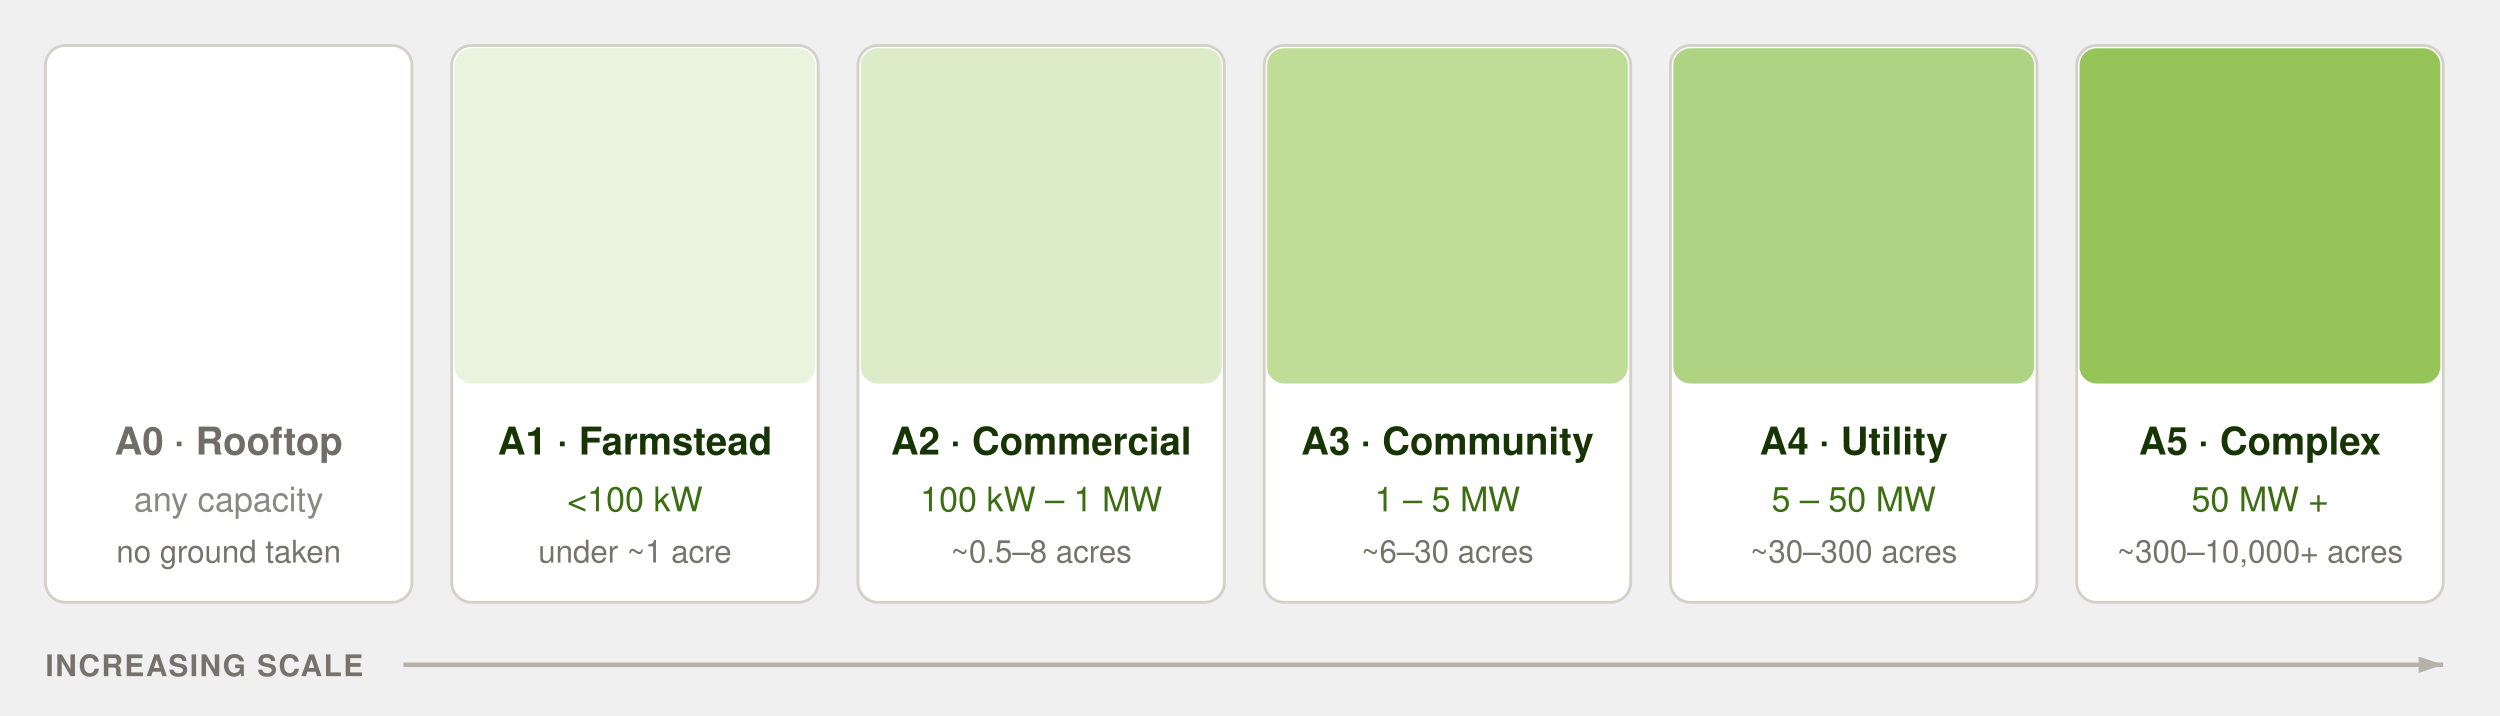
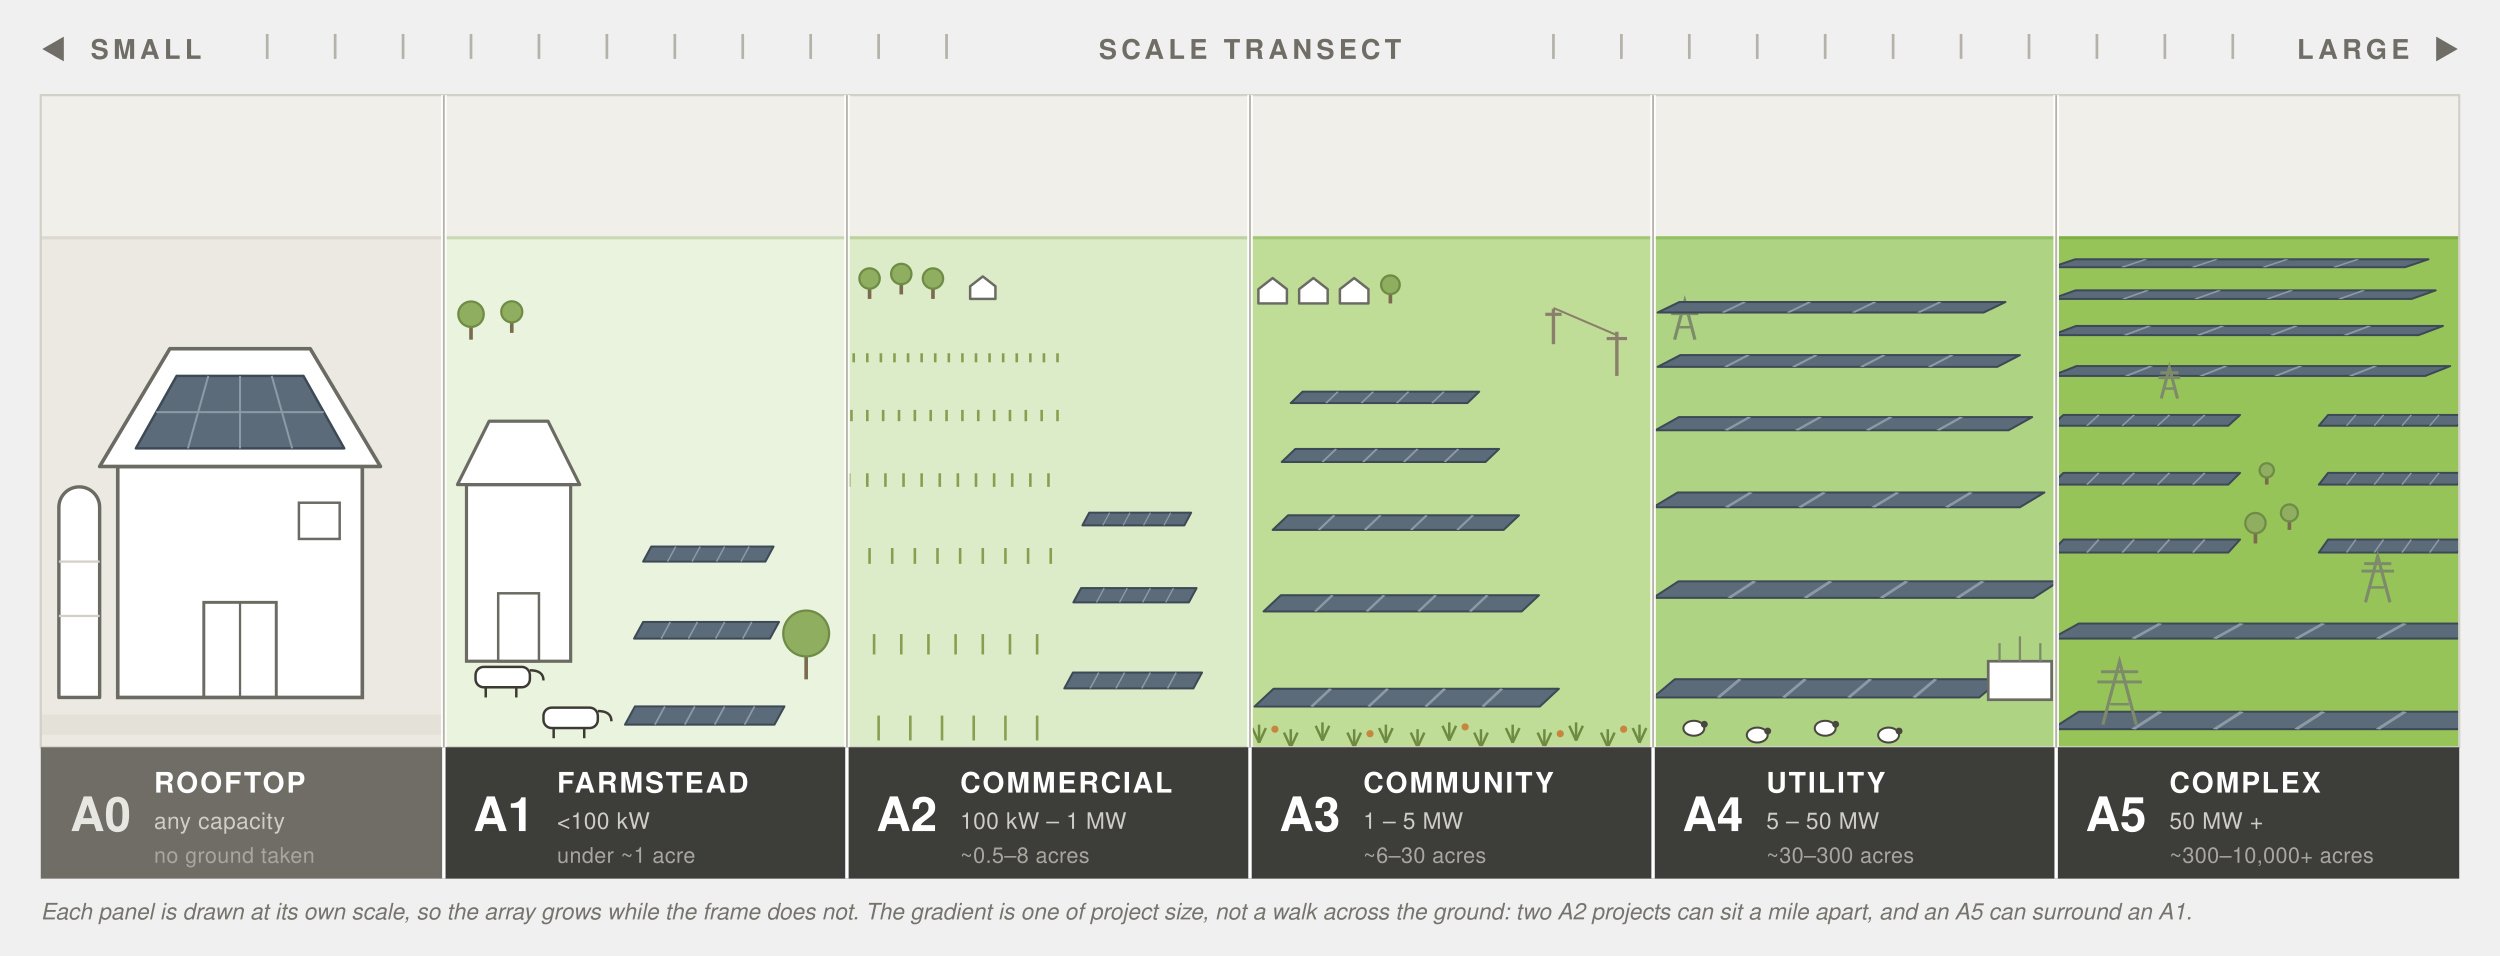
- <svg xmlns="http://www.w3.org/2000/svg" width="880" height="252" viewBox="0 0 880 252" role="img">
+ <svg xmlns="http://www.w3.org/2000/svg" width="1104" height="422" viewBox="0 0 1104 422" role="img">
  <style>
text{font-family:ui-sans-serif,system-ui,-apple-system,"Segoe UI",Helvetica,Arial,sans-serif}
- .zn{font-size:13.5px;font-weight:600;fill:#173404}
- .zc{font-size:12px;fill:#3b6d11}
- .zf{font-size:11px;fill:#75736c}
- .zn0{font-size:13.5px;font-weight:600;fill:#6f6d66}
- .zc0{font-size:12px;fill:#8a8880}
- .dir{font-size:10.5px;font-weight:700;letter-spacing:.05em;fill:#75736c}
+ .hd{font-size:12px;font-weight:700;letter-spacing:.16em;fill:#6f6d66}
+ .cd{font-size:21px;font-weight:700;fill:#ffffff}
+ .cd0{font-size:21px;font-weight:700;fill:#e8e6e0}
+ .nm{font-size:12.5px;font-weight:700;letter-spacing:.07em;fill:#ffffff}
+ .ca{font-size:10px;letter-spacing:.02em;fill:#cfcdc6}
+ .ac{font-size:9.5px;letter-spacing:.02em;fill:#a8a69f}
+ .ft{font-size:10px;font-style:italic;fill:#75736c}
</style>
  <defs>
-     <marker id="gr" viewBox="0 0 10 10" refX="9" refY="5" markerWidth="6" markerHeight="6" orient="auto">
-       <path d="M0,2 L9,5 L0,8 z" fill="#b4b2a9" />
-     </marker>
+     <g id="row">
+       <polygon points="0,0 60,0 64,-7 4,-7" fill="#5b6b7a" stroke="#3d4a55" stroke-width="0.9" stroke-linejoin="round" vector-effect="non-scaling-stroke" />
+       <g stroke="#8d9aa6" stroke-width="0.7" vector-effect="non-scaling-stroke">
+         <path d="M12,0 L16,-7 M24,0 L28,-7 M36,0 L40,-7 M48,0 L52,-7" />
+       </g>
+     </g>
+     <g id="tree">
+       <line x1="0" y1="0" x2="0" y2="-10" stroke="#7a6a4e" stroke-width="1.6" vector-effect="non-scaling-stroke" />
+       <circle cx="0" cy="-15" r="7.5" fill="#8fae5f" stroke="#6f8c46" stroke-width="1" vector-effect="non-scaling-stroke" />
+     </g>
+     <g id="house">
+       <polygon points="-9,0 -9,-9 0,-16 9,-9 9,0" fill="#ffffff" stroke="#6b6b63" stroke-width="1.1" stroke-linejoin="round" vector-effect="non-scaling-stroke" />
+     </g>
+     <g id="cow">
+       <rect x="-8" y="-9" width="16" height="6" rx="2.4" fill="#ffffff" stroke="#3d3a34" stroke-width="1.1" vector-effect="non-scaling-stroke" />
+       <line x1="-5" y1="-3" x2="-5" y2="0" stroke="#3d3a34" stroke-width="1.1" vector-effect="non-scaling-stroke" />
+       <line x1="4" y1="-3" x2="4" y2="0" stroke="#3d3a34" stroke-width="1.1" vector-effect="non-scaling-stroke" />
+       <path d="M8,-8 q4,0 4,3" fill="none" stroke="#3d3a34" stroke-width="1.1" vector-effect="non-scaling-stroke" />
+     </g>
+     <g id="sheep">
+       <ellipse cx="0" cy="-4" rx="4.2" ry="3" fill="#ffffff" stroke="#4a4740" stroke-width="0.9" vector-effect="non-scaling-stroke" />
+       <circle cx="4.2" cy="-5.6" r="1.4" fill="#4a4740" />
+     </g>
+     <g id="tuft">
+       <line x1="0" y1="0" x2="-3" y2="-6.5" stroke="#6f8a41" stroke-width="1.1" vector-effect="non-scaling-stroke" />
+       <line x1="0" y1="0" x2="0" y2="-8" stroke="#6f8a41" stroke-width="1.1" vector-effect="non-scaling-stroke" />
+       <line x1="0" y1="0" x2="3" y2="-6.5" stroke="#6f8a41" stroke-width="1.1" vector-effect="non-scaling-stroke" />
+     </g>
+     <g id="pole">
+       <line x1="0" y1="0" x2="0" y2="-26" stroke="#8a7f6a" stroke-width="1.5" vector-effect="non-scaling-stroke" />
+       <line x1="-6" y1="-22" x2="6" y2="-22" stroke="#8a7f6a" stroke-width="1.4" vector-effect="non-scaling-stroke" />
+     </g>
+     <g id="tower">
+       <path d="M-9,0 L0,-34 L9,0" fill="none" stroke="#7d8b6a" stroke-width="1.4" vector-effect="non-scaling-stroke" />
+       <path d="M-12,-23 L12,-23 M-10,-28.5 L10,-28.5" stroke="#7d8b6a" stroke-width="1.3" vector-effect="non-scaling-stroke" />
+       <path d="M-5,-11 L5,-11" stroke="#7d8b6a" stroke-width="1.1" vector-effect="non-scaling-stroke" />
+     </g>
+     <clipPath id="p0">
+       <rect x="18" y="42" width="178" height="288" />
+     </clipPath>
+     <clipPath id="p1">
+       <rect x="196" y="42" width="178" height="288" />
+     </clipPath>
+     <clipPath id="p2">
+       <rect x="374" y="42" width="178" height="288" />
+     </clipPath>
+     <clipPath id="p3">
+       <rect x="552" y="42" width="178" height="288" />
+     </clipPath>
+     <clipPath id="p4">
+       <rect x="730" y="42" width="178" height="288" />
+     </clipPath>
+     <clipPath id="p5">
+       <rect x="908" y="42" width="178" height="288" />
+     </clipPath>
  </defs>
-   <rect x="16" y="16" width="129" height="196" rx="7" fill="#ffffff" stroke="#d3d1c7" stroke-width="1" />
-   <rect x="17" y="17" width="127" height="118" rx="6" fill="#ffffff" />
-   <text class="zn0" x="80.5" y="160" text-anchor="middle">A0 · Rooftop</text>
-   <text class="zc0" x="80.5" y="180" text-anchor="middle">any capacity</text>
-   <text class="zf" x="80.5" y="198" text-anchor="middle">no ground taken</text>
-   <rect x="159" y="16" width="129" height="196" rx="7" fill="#ffffff" stroke="#d3d1c7" stroke-width="1" />
-   <rect x="160" y="17" width="127" height="118" rx="6" fill="#EAF3DE" />
-   <text class="zn" x="223.5" y="160" text-anchor="middle">A1 · Farmstead</text>
-   <text class="zc" x="223.5" y="180" text-anchor="middle">&lt;100 kW</text>
-   <text class="zf" x="223.5" y="198" text-anchor="middle">under ~1 acre</text>
-   <rect x="302" y="16" width="129" height="196" rx="7" fill="#ffffff" stroke="#d3d1c7" stroke-width="1" />
-   <rect x="303" y="17" width="127" height="118" rx="6" fill="#DCEBC8" />
-   <text class="zn" x="366.5" y="160" text-anchor="middle">A2 · Commercial</text>
-   <text class="zc" x="366.5" y="180" text-anchor="middle">100 kW – 1 MW</text>
-   <text class="zf" x="366.5" y="198" text-anchor="middle">~0.5–8 acres</text>
-   <rect x="445" y="16" width="129" height="196" rx="7" fill="#ffffff" stroke="#d3d1c7" stroke-width="1" />
-   <rect x="446" y="17" width="127" height="118" rx="6" fill="#C0DD97" />
-   <text class="zn" x="509.5" y="160" text-anchor="middle">A3 · Community</text>
-   <text class="zc" x="509.5" y="180" text-anchor="middle">1 – 5 MW</text>
-   <text class="zf" x="509.5" y="198" text-anchor="middle">~6–30 acres</text>
-   <rect x="588" y="16" width="129" height="196" rx="7" fill="#ffffff" stroke="#d3d1c7" stroke-width="1" />
-   <rect x="589" y="17" width="127" height="118" rx="6" fill="#AED483" />
-   <text class="zn" x="652.5" y="160" text-anchor="middle">A4 · Utility</text>
-   <text class="zc" x="652.5" y="180" text-anchor="middle">5 – 50 MW</text>
-   <text class="zf" x="652.5" y="198" text-anchor="middle">~30–300 acres</text>
-   <rect x="731" y="16" width="129" height="196" rx="7" fill="#ffffff" stroke="#d3d1c7" stroke-width="1" />
-   <rect x="732" y="17" width="127" height="118" rx="6" fill="#97C459" />
-   <text class="zn" x="795.5" y="160" text-anchor="middle">A5 · Complex</text>
-   <text class="zc" x="795.5" y="180" text-anchor="middle">50 MW +</text>
-   <text class="zf" x="795.5" y="198" text-anchor="middle">~300–10,000+ acres</text>
-   <text class="dir" x="16" y="238">INCREASING SCALE</text>
-   <line x1="142" y1="234" x2="860" y2="234" stroke="#b4b2a9" stroke-width="1.6" marker-end="url(#gr)" />
+   <text class="hd" x="18" y="26">◀</text>
+   <text class="hd" x="40" y="26">SMALL</text>
+   <g stroke="#b4b2a9" stroke-width="1.2">
+     <path d="M118,15 v11 M148,15 v11 M178,15 v11 M208,15 v11 M238,15 v11 M268,15 v11 M298,15 v11 M328,15 v11 M358,15 v11 M388,15 v11 M418,15 v11" />
+   </g>
+   <text class="hd" x="552" y="26" text-anchor="middle">SCALE TRANSECT</text>
+   <g stroke="#b4b2a9" stroke-width="1.2">
+     <path d="M686,15 v11 M716,15 v11 M746,15 v11 M776,15 v11 M806,15 v11 M836,15 v11 M866,15 v11 M896,15 v11 M926,15 v11 M956,15 v11 M986,15 v11" />
+   </g>
+   <text class="hd" x="1064" y="26" text-anchor="end">LARGE</text>
+   <text class="hd" x="1086" y="26" text-anchor="end">▶</text>
+   <rect x="18" y="42" width="1068" height="63" fill="#F1EFE9" />
+   <g clip-path="url(#p0)">
+     <rect x="18" y="105" width="178" height="225" fill="#EBE9E2" />
+     <path d="M18,105 h178" stroke="#dcd9d0" stroke-width="1.4" />
+     <path d="M26,308 v-84 a9,9 0 0 1 18,0 v84 z" fill="#ffffff" stroke="#6b6b63" stroke-width="1.5" stroke-linejoin="round" />
+     <path d="M26,248 h18 M26,272 h18" stroke="#d3d1c7" stroke-width="1" />
+     <rect x="52" y="206" width="108" height="102" fill="#ffffff" stroke="#6b6b63" stroke-width="1.6" />
+     <polygon points="44,206 75,154 137,154 168,206" fill="#ffffff" stroke="#6b6b63" stroke-width="1.6" stroke-linejoin="round" />
+     <polygon points="78,166 134,166 152,198 60,198" fill="#5b6b7a" stroke="#3d4a55" stroke-width="1.1" stroke-linejoin="round" />
+     <g stroke="#8d9aa6" stroke-width="0.9">
+       <path d="M92,166 L83,198 M106,166 L106,198 M120,166 L129,198 M69,182 L143,182" />
+     </g>
+     <rect x="90" y="266" width="32" height="42" fill="none" stroke="#6b6b63" stroke-width="1.3" />
+     <line x1="106" y1="266" x2="106" y2="308" stroke="#6b6b63" stroke-width="1" />
+     <rect x="132" y="222" width="18" height="16" fill="none" stroke="#6b6b63" stroke-width="1.1" />
+     <path d="M18,320 h178" stroke="#e4e1d8" stroke-width="9" />
+   </g>
+   <g clip-path="url(#p1)">
+     <rect x="196" y="105" width="178" height="225" fill="#EAF3DE" />
+     <path d="M196,105 h178" stroke="#c9d9b4" stroke-width="1.4" />
+     <use href="#tree" transform="translate(208,150) scale(0.75)" />
+     <use href="#tree" transform="translate(226,147) scale(0.62)" />
+     <use href="#tree" transform="translate(356,300) scale(1.35)" />
+     <rect x="206" y="214" width="46" height="78" fill="#ffffff" stroke="#6b6b63" stroke-width="1.4" />
+     <polygon points="202,214 216,186 242,186 256,214" fill="#ffffff" stroke="#6b6b63" stroke-width="1.4" stroke-linejoin="round" />
+     <rect x="220" y="262" width="18" height="30" fill="none" stroke="#6b6b63" stroke-width="1.1" />
+     <use href="#row" transform="translate(284,248) scale(0.9,0.95)" />
+     <use href="#row" transform="translate(280,282) scale(1.0,1.05)" />
+     <use href="#row" transform="translate(276,320) scale(1.1,1.15)" />
+     <use href="#cow" transform="translate(222,308) scale(1.5)" />
+     <use href="#cow" transform="translate(252,326) scale(1.5)" />
+   </g>
+   <g clip-path="url(#p2)">
+     <rect x="374" y="105" width="178" height="225" fill="#DCEBC8" />
+     <path d="M374,105 h178" stroke="#bcd3a0" stroke-width="1.4" />
+     <use href="#tree" transform="translate(384,132) scale(0.6)" />
+     <use href="#tree" transform="translate(398,130) scale(0.6)" />
+     <use href="#tree" transform="translate(412,132) scale(0.6)" />
+     <use href="#house" transform="translate(434,132) scale(0.62)" />
+     <g stroke="#87a04f" stroke-width="1.15">
+       <path d="M377,160 v-4 M383,160 v-4 M389,160 v-4 M395,160 v-4 M401,160 v-4 M407,160 v-4 M413,160 v-4 M419,160 v-4 M425,160 v-4 M431,160 v-4 M437,160 v-4 M443,160 v-4 M449,160 v-4 M455,160 v-4 M461,160 v-4 M467,160 v-4" />
+       <path d="M376,186 v-5 M383,186 v-5 M390,186 v-5 M397,186 v-5 M404,186 v-5 M411,186 v-5 M418,186 v-5 M425,186 v-5 M432,186 v-5 M439,186 v-5 M446,186 v-5 M453,186 v-5 M460,186 v-5 M467,186 v-5" />
+       <path d="M375,215 v-6 M383,215 v-6 M391,215 v-6 M399,215 v-6 M407,215 v-6 M415,215 v-6 M423,215 v-6 M431,215 v-6 M439,215 v-6 M447,215 v-6 M455,215 v-6 M463,215 v-6" />
+       <path d="M374,249 v-7 M384,249 v-7 M394,249 v-7 M404,249 v-7 M414,249 v-7 M424,249 v-7 M434,249 v-7 M444,249 v-7 M454,249 v-7 M464,249 v-7" />
+       <path d="M374,289 v-9 M386,289 v-9 M398,289 v-9 M410,289 v-9 M422,289 v-9 M434,289 v-9 M446,289 v-9 M458,289 v-9" />
+       <path d="M374,327 v-11 M388,327 v-11 M402,327 v-11 M416,327 v-11 M430,327 v-11 M444,327 v-11 M458,327 v-11" />
+     </g>
+     <use href="#row" transform="translate(478,232) scale(0.75,0.8)" />
+     <use href="#row" transform="translate(474,266) scale(0.85,0.9)" />
+     <use href="#row" transform="translate(470,304) scale(0.95,1.0)" />
+   </g>
+   <g clip-path="url(#p3)">
+     <rect x="552" y="105" width="178" height="225" fill="#C0DD97" />
+     <path d="M552,105 h178" stroke="#a3c777" stroke-width="1.4" />
+     <use href="#house" transform="translate(562,134) scale(0.7)" />
+     <use href="#house" transform="translate(580,134) scale(0.7)" />
+     <use href="#house" transform="translate(598,134) scale(0.7)" />
+     <use href="#tree" transform="translate(614,134) scale(0.55)" />
+     <use href="#pole" transform="translate(714,166) scale(0.75)" />
+     <use href="#pole" transform="translate(686,152) scale(0.6)" />
+     <path d="M686,136 L714,148" stroke="#8a7f6a" stroke-width="0.9" fill="none" />
+     <use href="#row" transform="translate(570,178) scale(1.3,0.72)" />
+     <use href="#row" transform="translate(566,204) scale(1.5,0.82)" />
+     <use href="#row" transform="translate(562,234) scale(1.7,0.92)" />
+     <use href="#row" transform="translate(558,270) scale(1.9,1.02)" />
+     <use href="#row" transform="translate(554,312) scale(2.1,1.12)" />
+     <g>
+       <use href="#tuft" x="556" y="328" />
+       <use href="#tuft" x="570" y="330" />
+       <use href="#tuft" x="584" y="327" />
+       <use href="#tuft" x="598" y="330" />
+       <use href="#tuft" x="612" y="328" />
+       <use href="#tuft" x="626" y="330" />
+       <use href="#tuft" x="640" y="327" />
+       <use href="#tuft" x="654" y="330" />
+       <use href="#tuft" x="668" y="328" />
+       <use href="#tuft" x="682" y="330" />
+       <use href="#tuft" x="696" y="327" />
+       <use href="#tuft" x="710" y="330" />
+       <use href="#tuft" x="724" y="328" />
+     </g>
+     <g fill="#c8853f">
+       <circle cx="563" cy="322" r="1.6" />
+       <circle cx="605" cy="324" r="1.6" />
+       <circle cx="647" cy="321" r="1.6" />
+       <circle cx="689" cy="324" r="1.6" />
+       <circle cx="717" cy="322" r="1.6" />
+     </g>
+   </g>
+   <g clip-path="url(#p4)">
+     <rect x="730" y="105" width="178" height="225" fill="#AED483" />
+     <path d="M730,105 h178" stroke="#93bf65" stroke-width="1.4" />
+     <use href="#tower" transform="translate(744,150) scale(0.5)" />
+     <use href="#row" transform="translate(732,138) scale(2.4,0.66)" />
+     <use href="#row" transform="translate(732,162) scale(2.5,0.74)" />
+     <use href="#row" transform="translate(731,190) scale(2.6,0.83)" />
+     <use href="#row" transform="translate(730,224) scale(2.7,0.93)" />
+     <use href="#row" transform="translate(730,264) scale(2.8,1.04)" />
+     <use href="#row" transform="translate(730,308) scale(2.4,1.15)" />
+     <rect x="878" y="292" width="28" height="17" fill="#ffffff" stroke="#6b6b63" stroke-width="1.2" />
+     <path d="M883,292 v-8 M892,292 v-11 M901,292 v-8" stroke="#7d8b6a" stroke-width="1" />
+     <use href="#sheep" transform="translate(748,326) scale(1.1)" />
+     <use href="#sheep" transform="translate(776,329) scale(1.1)" />
+     <use href="#sheep" transform="translate(806,326) scale(1.1)" />
+     <use href="#sheep" transform="translate(834,329) scale(1.1)" />
+   </g>
+   <g clip-path="url(#p5)">
+     <rect x="908" y="105" width="178" height="225" fill="#97C459" />
+     <path d="M908,105 h178" stroke="#7fae44" stroke-width="1.4" />
+     <use href="#row" transform="translate(906,118) scale(2.6,0.50)" />
+     <use href="#row" transform="translate(906,132) scale(2.65,0.54)" />
+     <use href="#row" transform="translate(906,148) scale(2.7,0.58)" />
+     <use href="#row" transform="translate(906,166) scale(2.75,0.62)" />
+     <use href="#row" transform="translate(906,188) scale(1.30,0.68)" />
+     <use href="#row" transform="translate(1024,188) scale(1.02,0.68)" />
+     <use href="#row" transform="translate(906,214) scale(1.30,0.74)" />
+     <use href="#row" transform="translate(1024,214) scale(1.02,0.74)" />
+     <use href="#row" transform="translate(906,244) scale(1.30,0.82)" />
+     <use href="#row" transform="translate(1024,244) scale(1.02,0.82)" />
+     <use href="#row" transform="translate(906,282) scale(3.0,0.95)" />
+     <use href="#row" transform="translate(906,322) scale(3.0,1.10)" />
+     <use href="#tree" transform="translate(996,240) scale(0.6)" />
+     <use href="#tree" transform="translate(1011,234) scale(0.5)" />
+     <use href="#tree" transform="translate(1001,214) scale(0.42)" />
+     <use href="#tower" transform="translate(958,176) scale(0.40)" />
+     <use href="#tower" transform="translate(1050,266) scale(0.60)" />
+     <use href="#tower" transform="translate(936,320) scale(0.82)" />
+   </g>
+   <rect x="18" y="42" width="1068" height="288" fill="none" stroke="#d3d1c7" stroke-width="1" />
+   <g stroke="#ffffff" stroke-width="2.5" opacity="0.92">
+     <path d="M196,42 v288 M374,42 v288 M552,42 v288 M730,42 v288 M908,42 v288" />
+   </g>
+   <g stroke="#b4b2a9" stroke-width="0.8">
+     <path d="M196,42 v288 M374,42 v288 M552,42 v288 M730,42 v288 M908,42 v288" />
+   </g>
+   <rect x="18" y="330" width="178" height="58" fill="#6f6d66" />
+   <rect x="196" y="330" width="178" height="58" fill="#3d3d3a" />
+   <rect x="374" y="330" width="178" height="58" fill="#3d3d3a" />
+   <rect x="552" y="330" width="178" height="58" fill="#3d3d3a" />
+   <rect x="730" y="330" width="178" height="58" fill="#3d3d3a" />
+   <rect x="908" y="330" width="178" height="58" fill="#3d3d3a" />
+   <g stroke="#ffffff" stroke-width="1.5">
+     <path d="M196,330 v58 M374,330 v58 M552,330 v58 M730,330 v58 M908,330 v58" />
+   </g>
+   <text class="cd0" x="31" y="367">A0</text>
+   <text class="nm" x="68" y="350">ROOFTOP</text>
+   <text class="ca" x="68" y="366">any capacity</text>
+   <text class="ac" x="68" y="381">no ground taken</text>
+   <text class="cd" x="209" y="367">A1</text>
+   <text class="nm" x="246" y="350">FARMSTEAD</text>
+   <text class="ca" x="246" y="366">&lt;100 kW</text>
+   <text class="ac" x="246" y="381">under ~1 acre</text>
+   <text class="cd" x="387" y="367">A2</text>
+   <text class="nm" x="424" y="350">COMMERCIAL</text>
+   <text class="ca" x="424" y="366">100 kW – 1 MW</text>
+   <text class="ac" x="424" y="381">~0.5–8 acres</text>
+   <text class="cd" x="565" y="367">A3</text>
+   <text class="nm" x="602" y="350">COMMUNITY</text>
+   <text class="ca" x="602" y="366">1 – 5 MW</text>
+   <text class="ac" x="602" y="381">~6–30 acres</text>
+   <text class="cd" x="743" y="367">A4</text>
+   <text class="nm" x="780" y="350">UTILITY</text>
+   <text class="ca" x="780" y="366">5 – 50 MW</text>
+   <text class="ac" x="780" y="381">~30–300 acres</text>
+   <text class="cd" x="921" y="367">A5</text>
+   <text class="nm" x="958" y="350">COMPLEX</text>
+   <text class="ca" x="958" y="366">50 MW +</text>
+   <text class="ac" x="958" y="381">~300–10,000+ acres</text>
+   <text class="ft" x="18" y="406">Each panel is drawn at its own scale, so the array grows while the frame does not. The gradient is one of project size, not a walk across the ground: two A2 projects can sit a mile apart, and an A5 can surround an A1.</text>
</svg>
